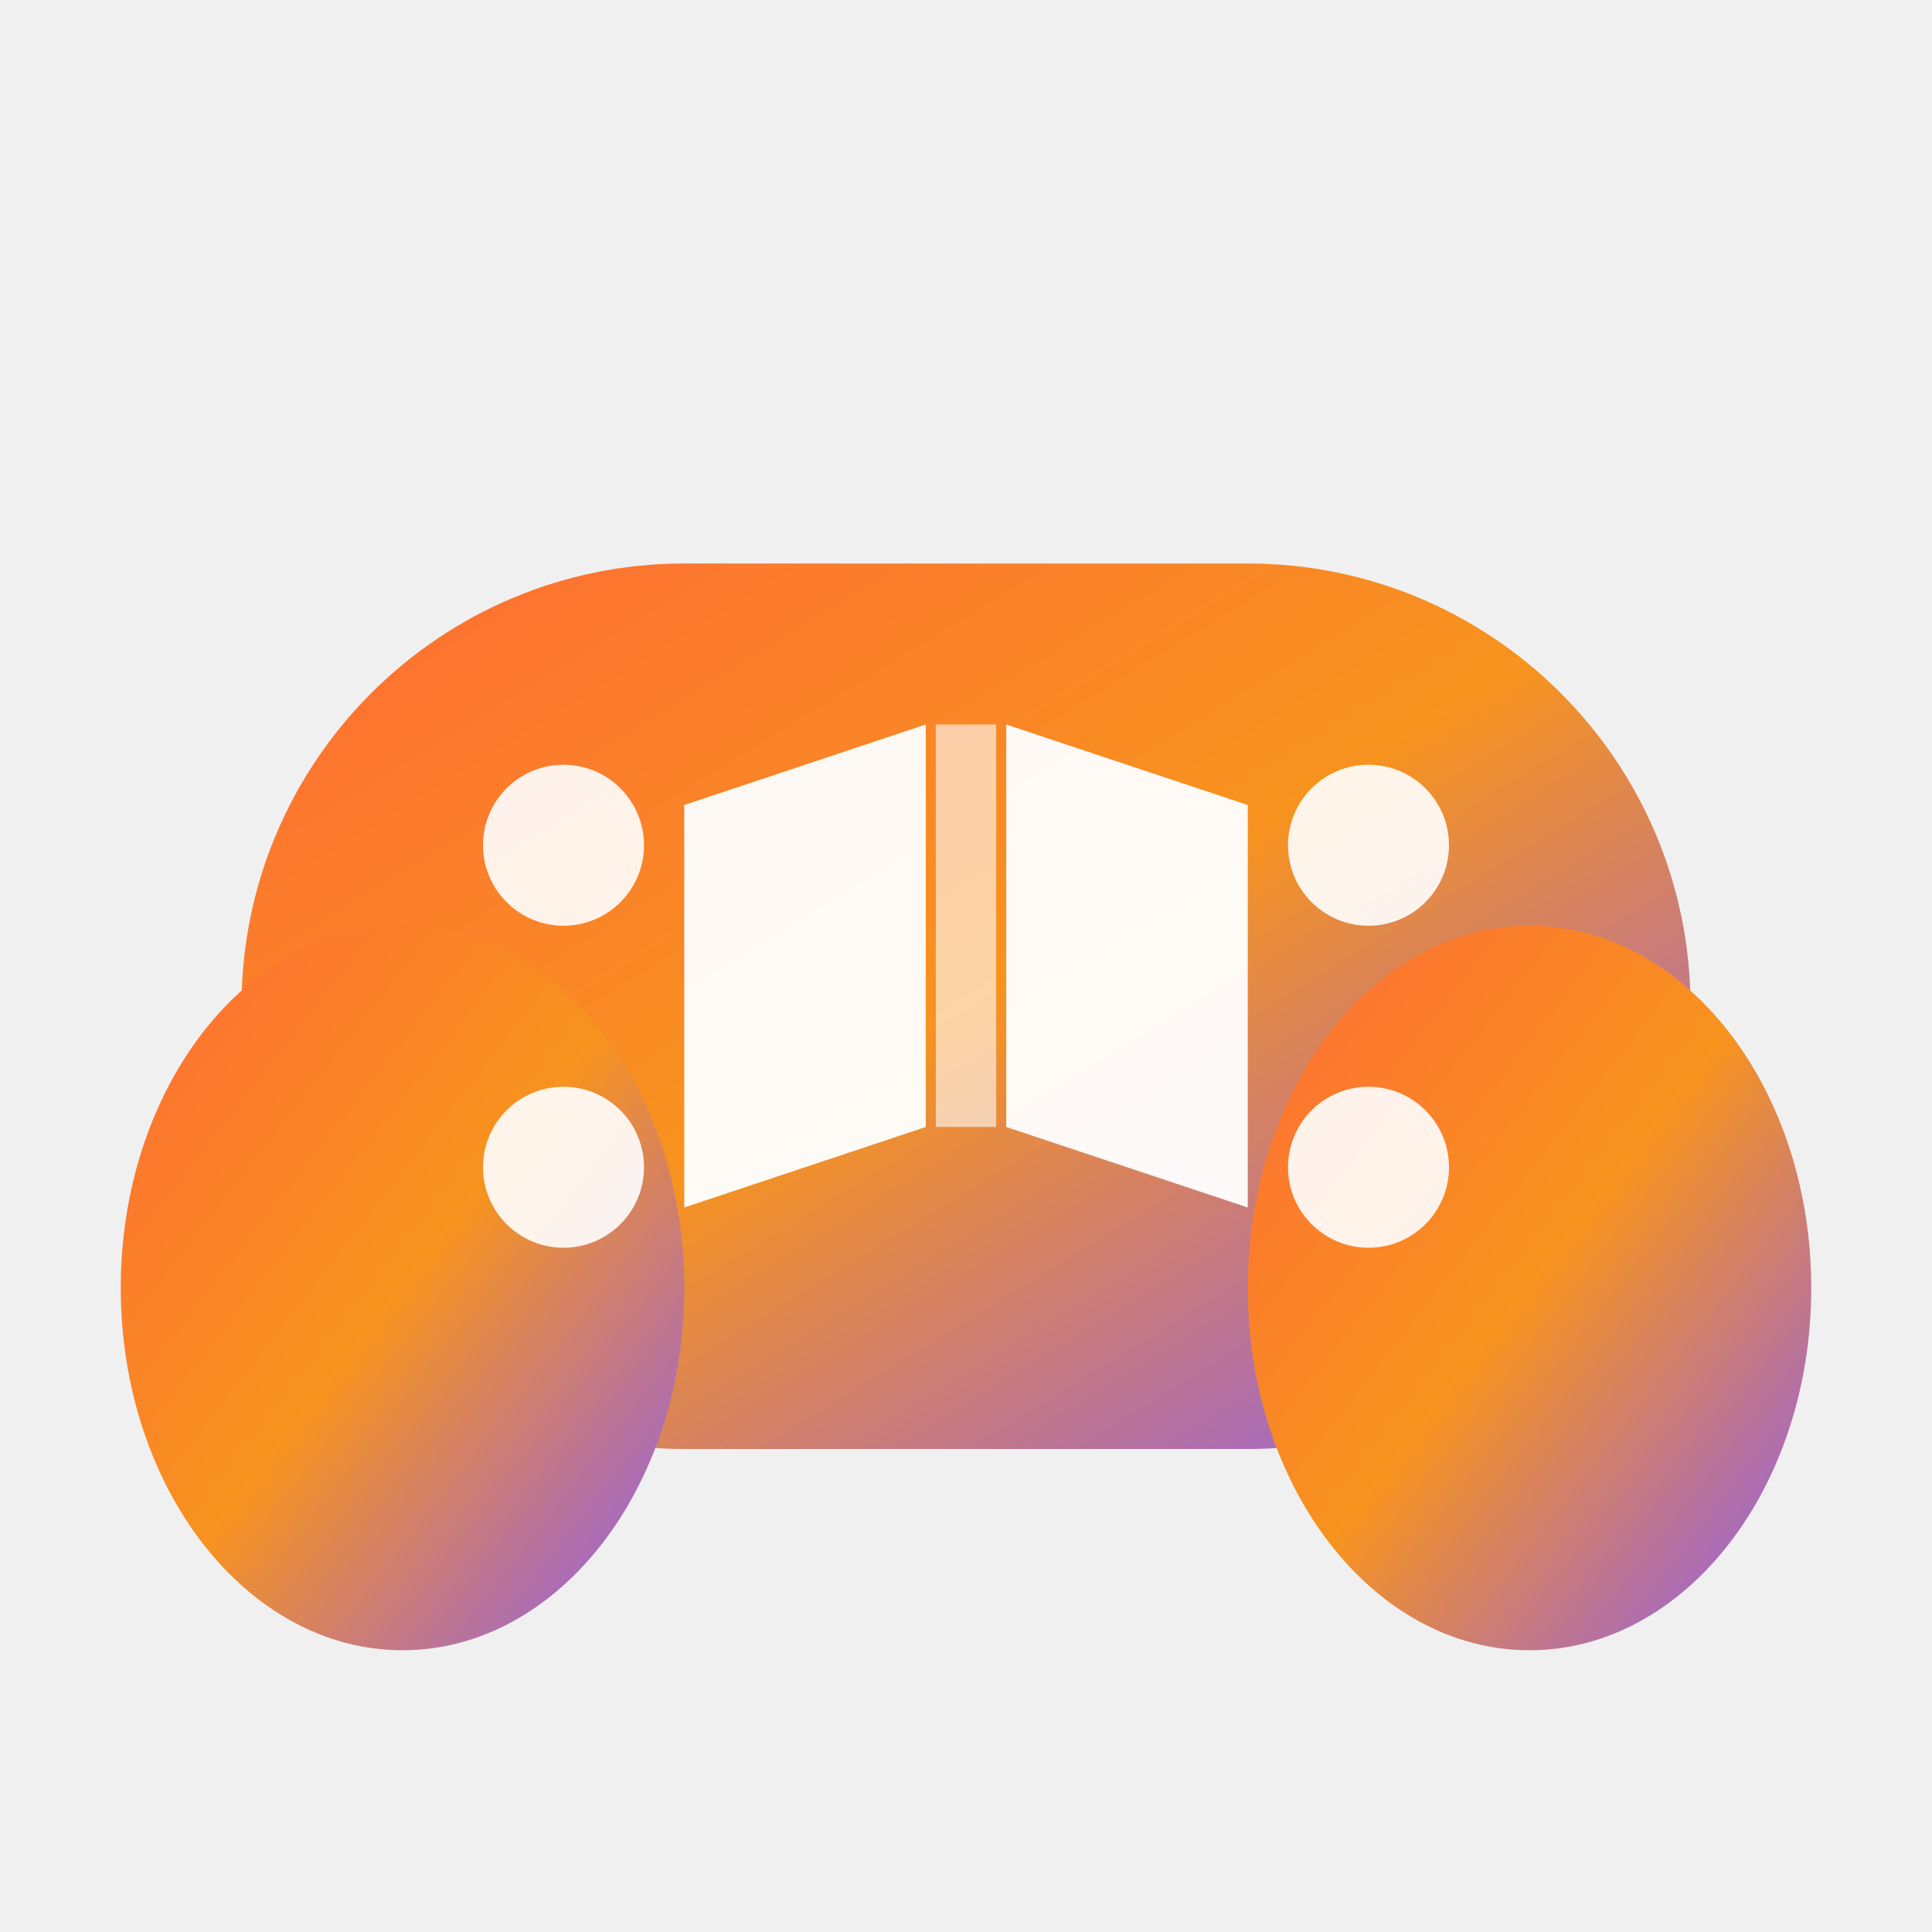
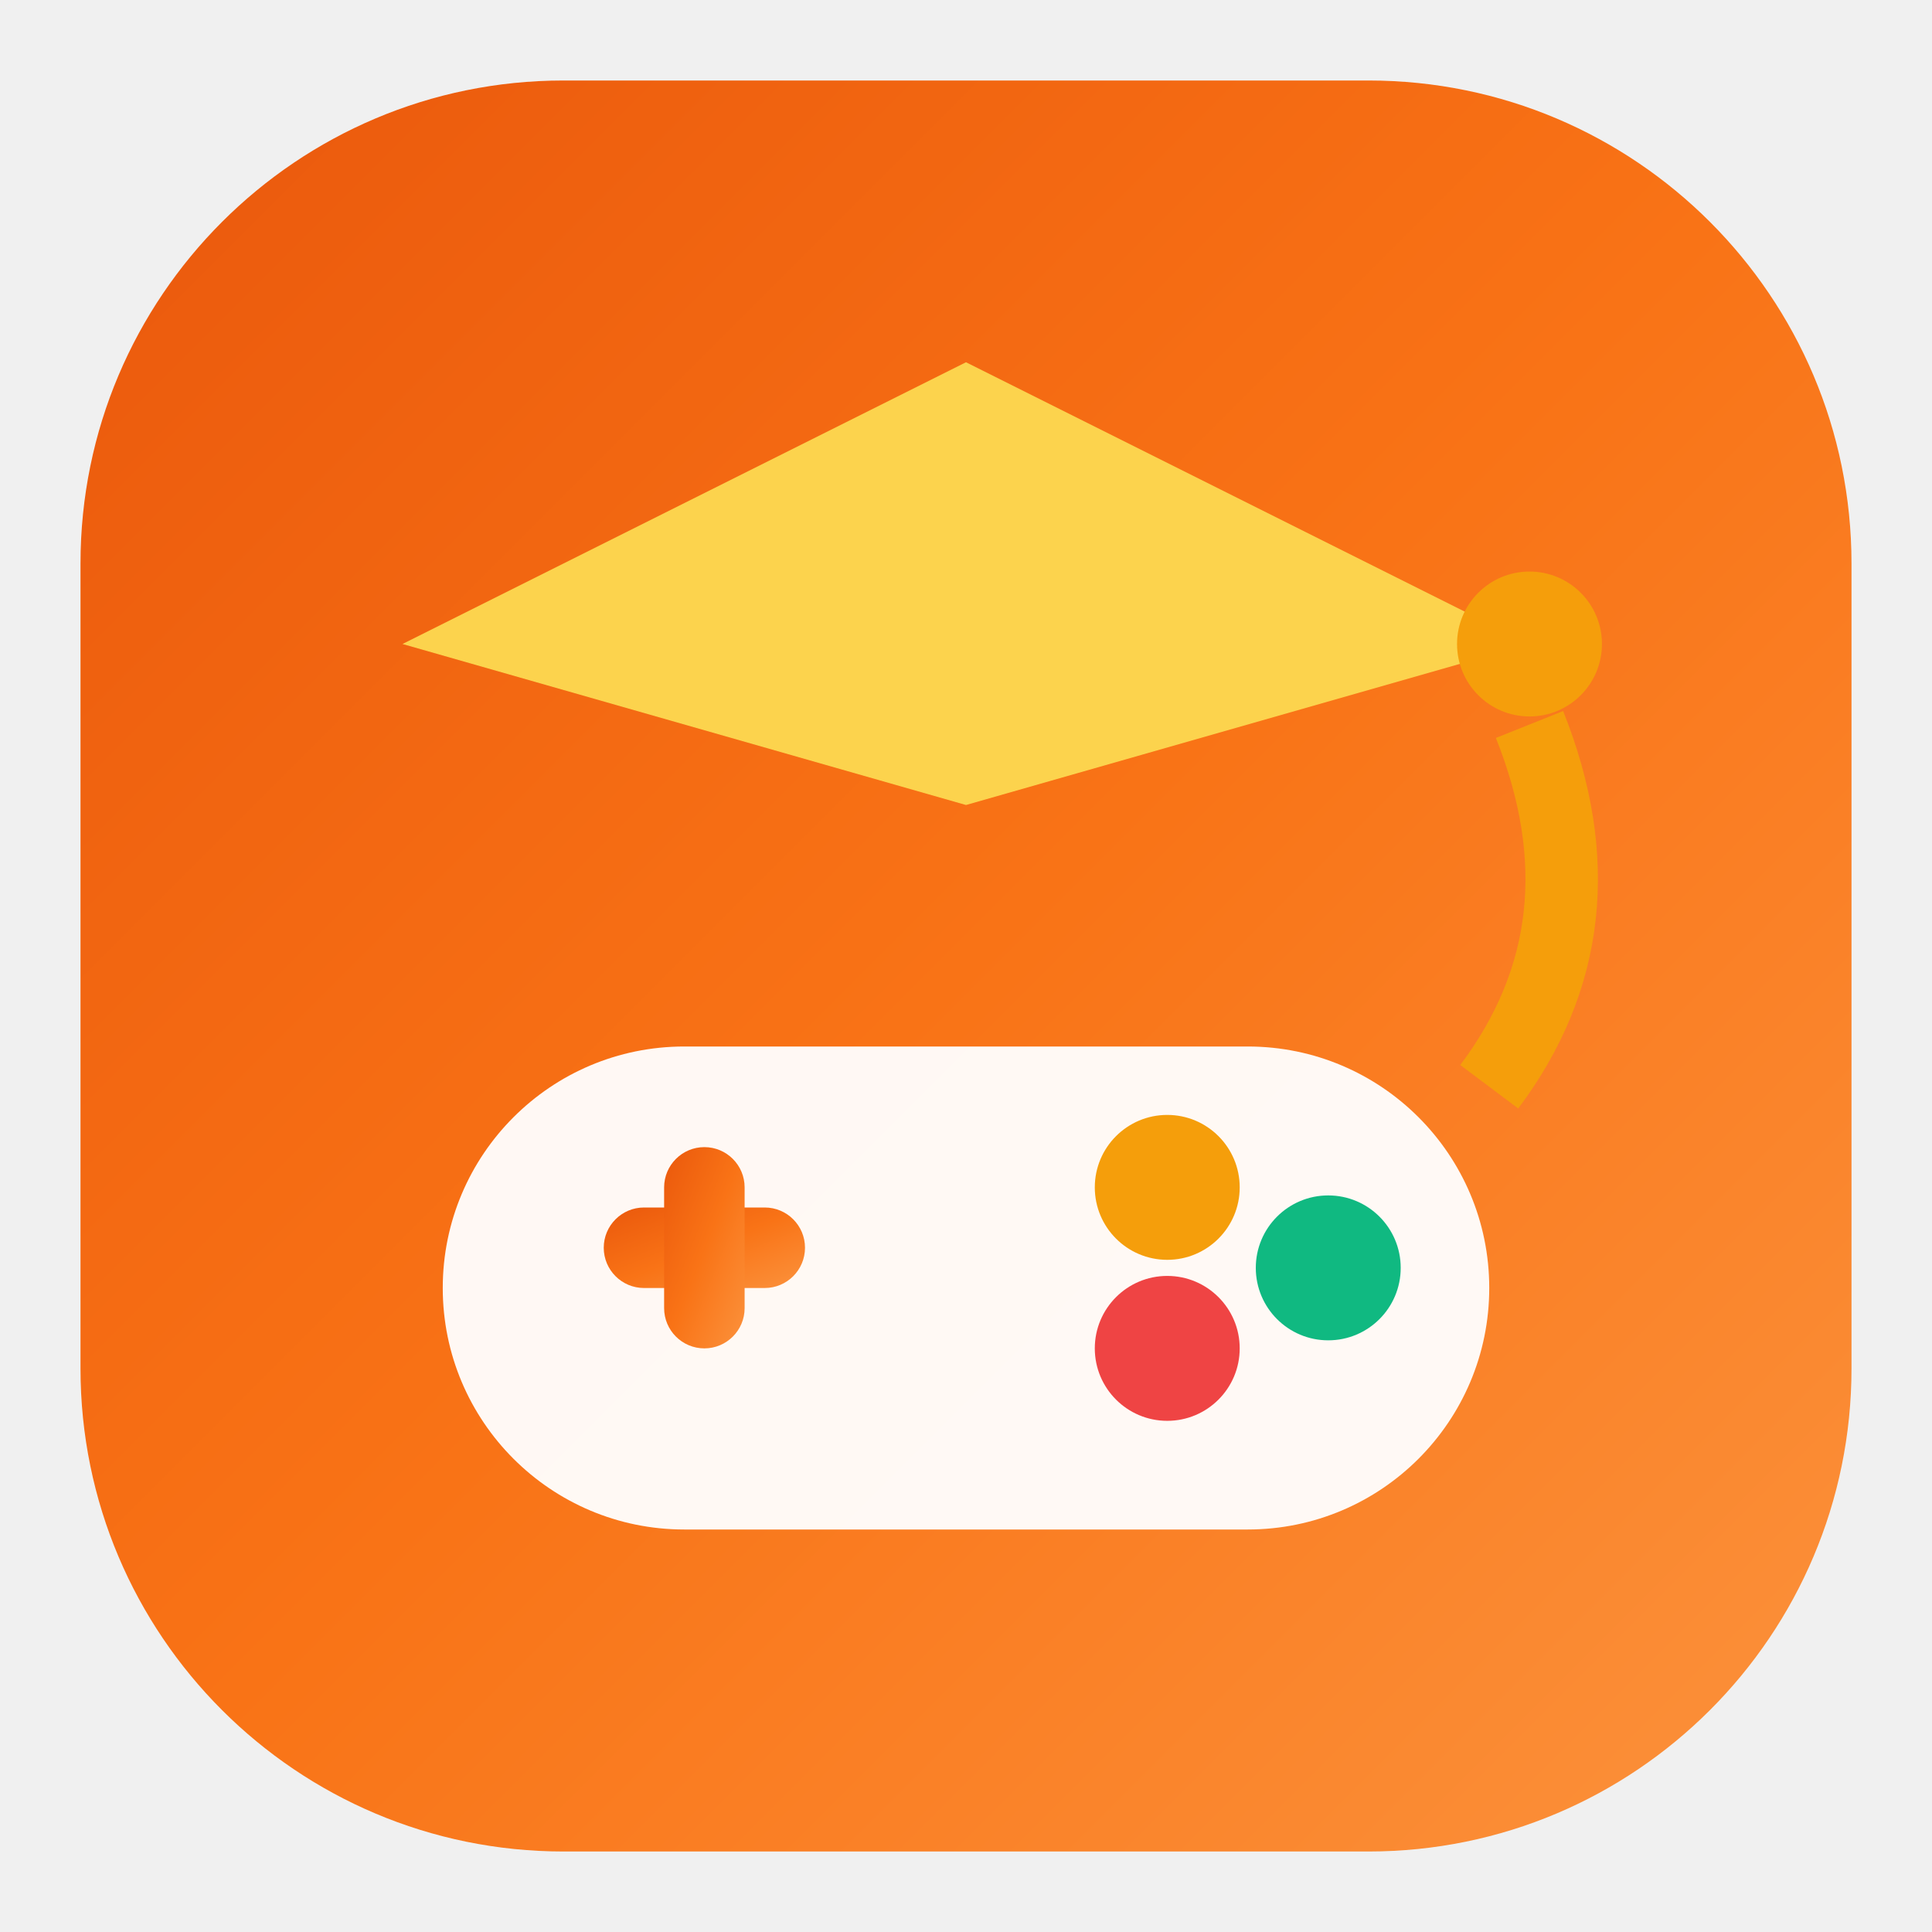
<svg xmlns="http://www.w3.org/2000/svg" width="48" height="48" viewBox="0 0 48 48">
  <defs>
-     <linearGradient id="icon-gradient" x1="0%" y1="0%" x2="100%" y2="100%">
-       <stop offset="0%" style="stop-color:#FF6B35; stop-opacity:1" />
-       <stop offset="50%" style="stop-color:#F7931E; stop-opacity:1" />
-       <stop offset="100%" style="stop-color:#8B5CF6; stop-opacity:1" />
+     <linearGradient id="ico-grad" x1="0%" y1="0%" x2="100%" y2="100%">
+       <stop offset="0%" style="stop-color:#EA580C" />
+       <stop offset="50%" style="stop-color:#F97316" />
+       <stop offset="100%" style="stop-color:#FB923C" />
    </linearGradient>
  </defs>
-   <rect x="6" y="14" width="36" height="22" rx="11" ry="11" fill="url(#icon-gradient)" />
-   <ellipse cx="10" cy="32" rx="7" ry="9" fill="url(#icon-gradient)" />
-   <ellipse cx="38" cy="32" rx="7" ry="9" fill="url(#icon-gradient)" />
-   <g transform="translate(24, 25)">
-     <path d="M-7 -5 L-7 5 L-1 3 L-1 -7 Z" fill="white" opacity="0.95" />
-     <path d="M1 -7 L1 3 L7 5 L7 -5 Z" fill="white" opacity="0.95" />
-     <line x1="0" y1="-7" x2="0" y2="3" stroke="white" stroke-width="1.5" opacity="0.6" />
-   </g>
-   <circle cx="14" cy="21" r="2" fill="white" opacity="0.9" />
-   <circle cx="14" cy="29" r="2" fill="white" opacity="0.9" />
-   <circle cx="34" cy="21" r="2" fill="white" opacity="0.9" />
-   <circle cx="34" cy="29" r="2" fill="white" opacity="0.9" />
+   <rect x="2" y="2" width="44" height="44" rx="12" fill="url(#ico-grad)" />
+   <polygon points="24,9 38,16 24,20 10,16" fill="#FCD34D" />
+   <circle cx="38" cy="16" r="1.8" fill="#F59E0B" />
+   <path d="M38 18 Q40 23 37 27" stroke="#F59E0B" stroke-width="1.8" fill="none" />
+   <rect x="11" y="26" width="26" height="12" rx="6" fill="white" opacity="0.95" />
+   <rect x="15" y="30" width="5" height="2" rx="1" fill="url(#ico-grad)" />
+   <rect x="16.5" y="28.5" width="2" height="5" rx="1" fill="url(#ico-grad)" />
+   <circle cx="29" cy="29.5" r="1.8" fill="#F59E0B" />
+   <circle cx="33" cy="31.5" r="1.8" fill="#10B981" />
+   <circle cx="29" cy="33.5" r="1.8" fill="#EF4444" />
</svg>
